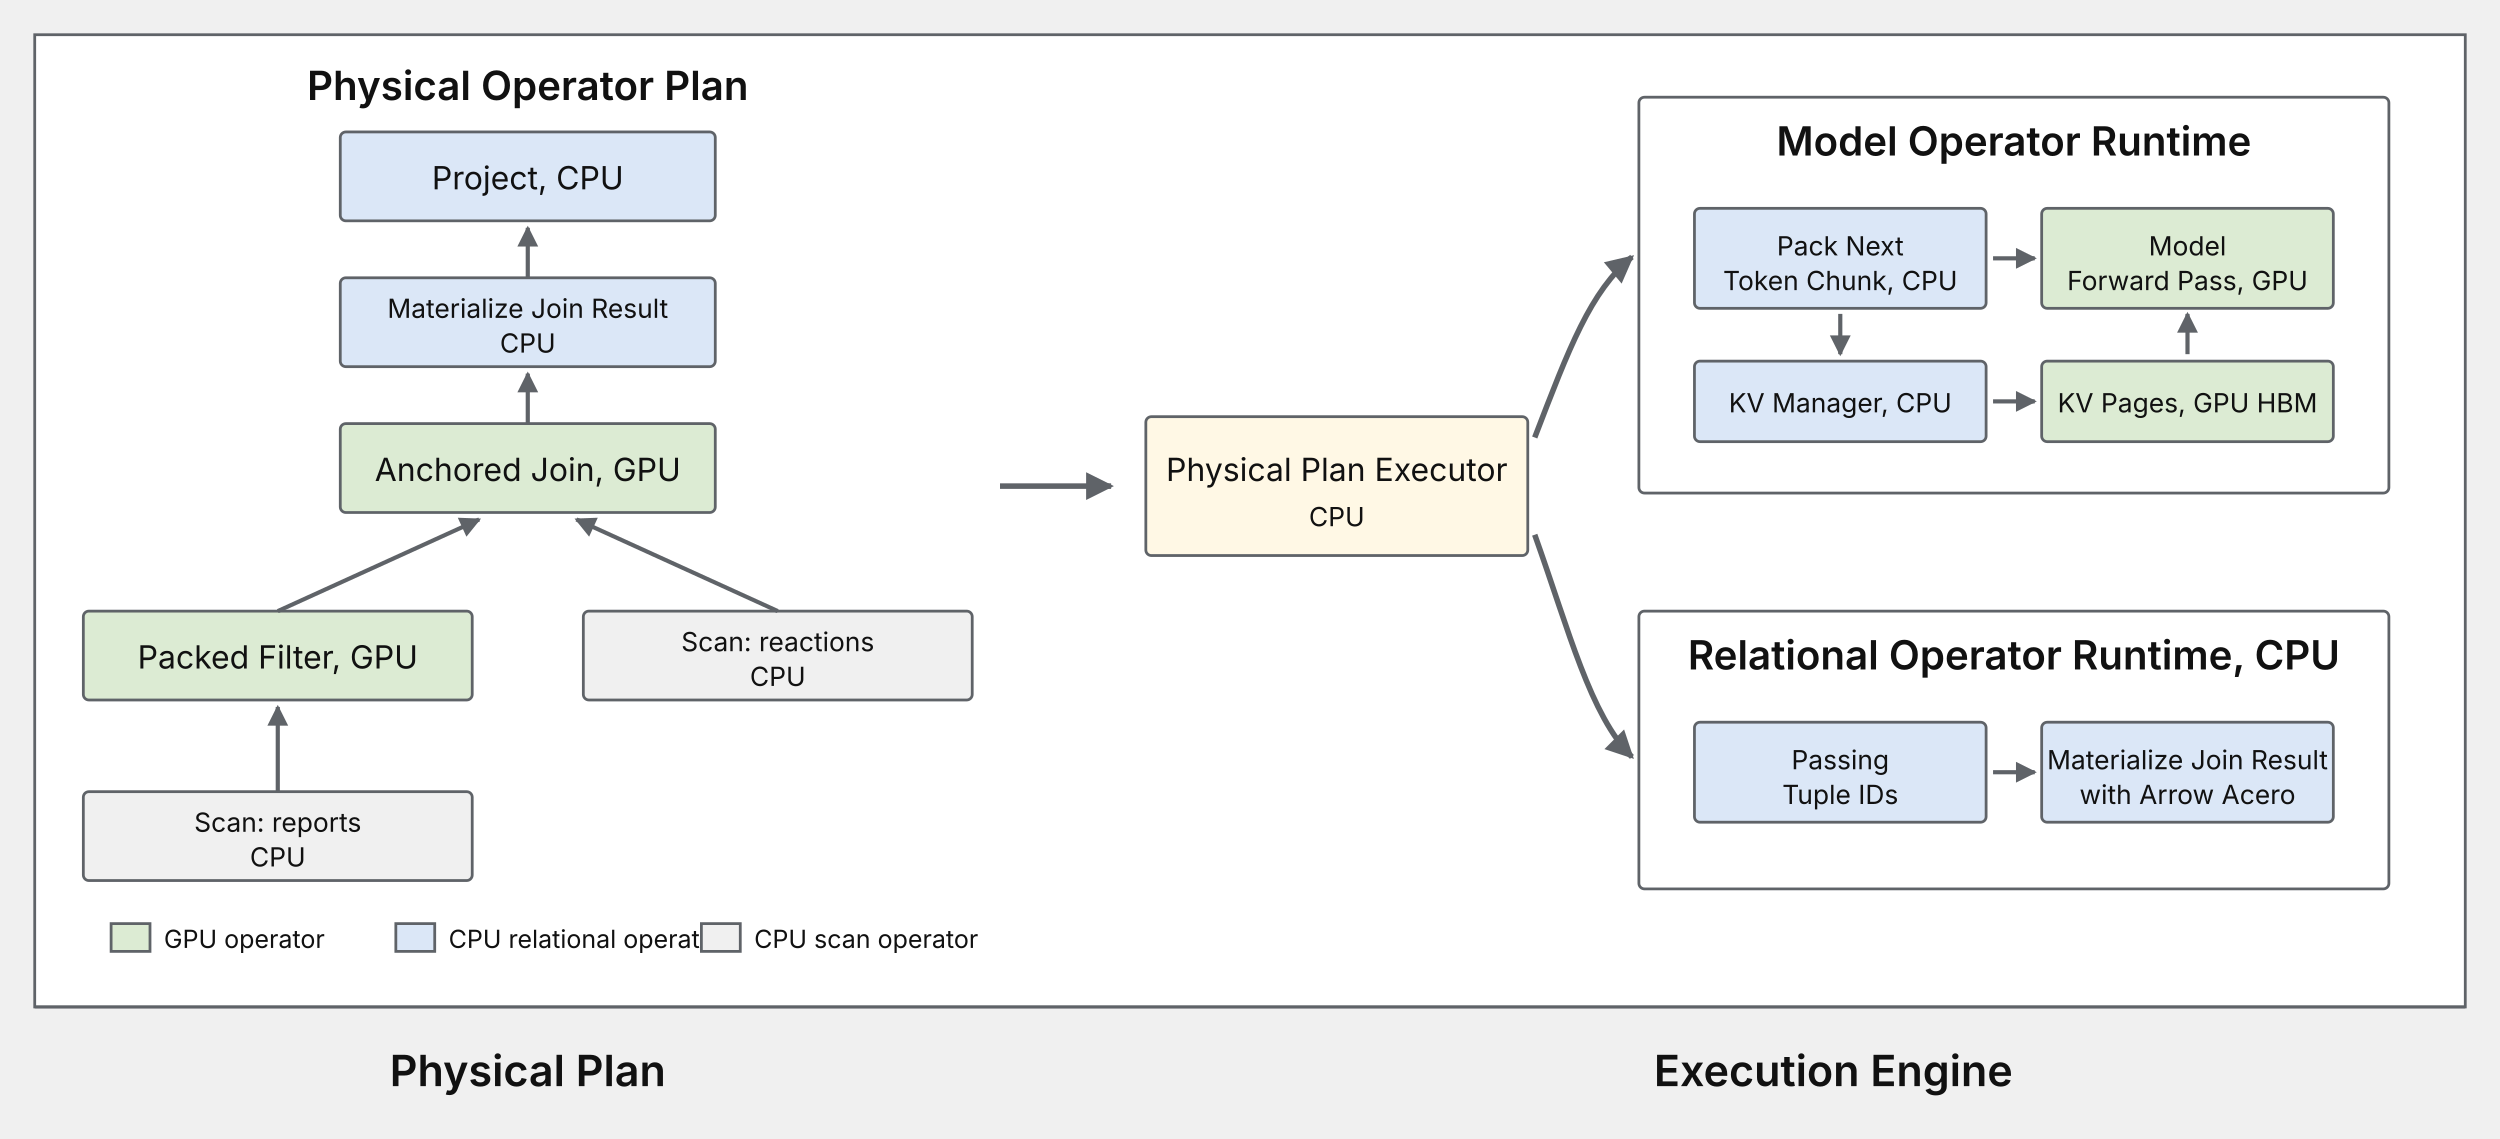
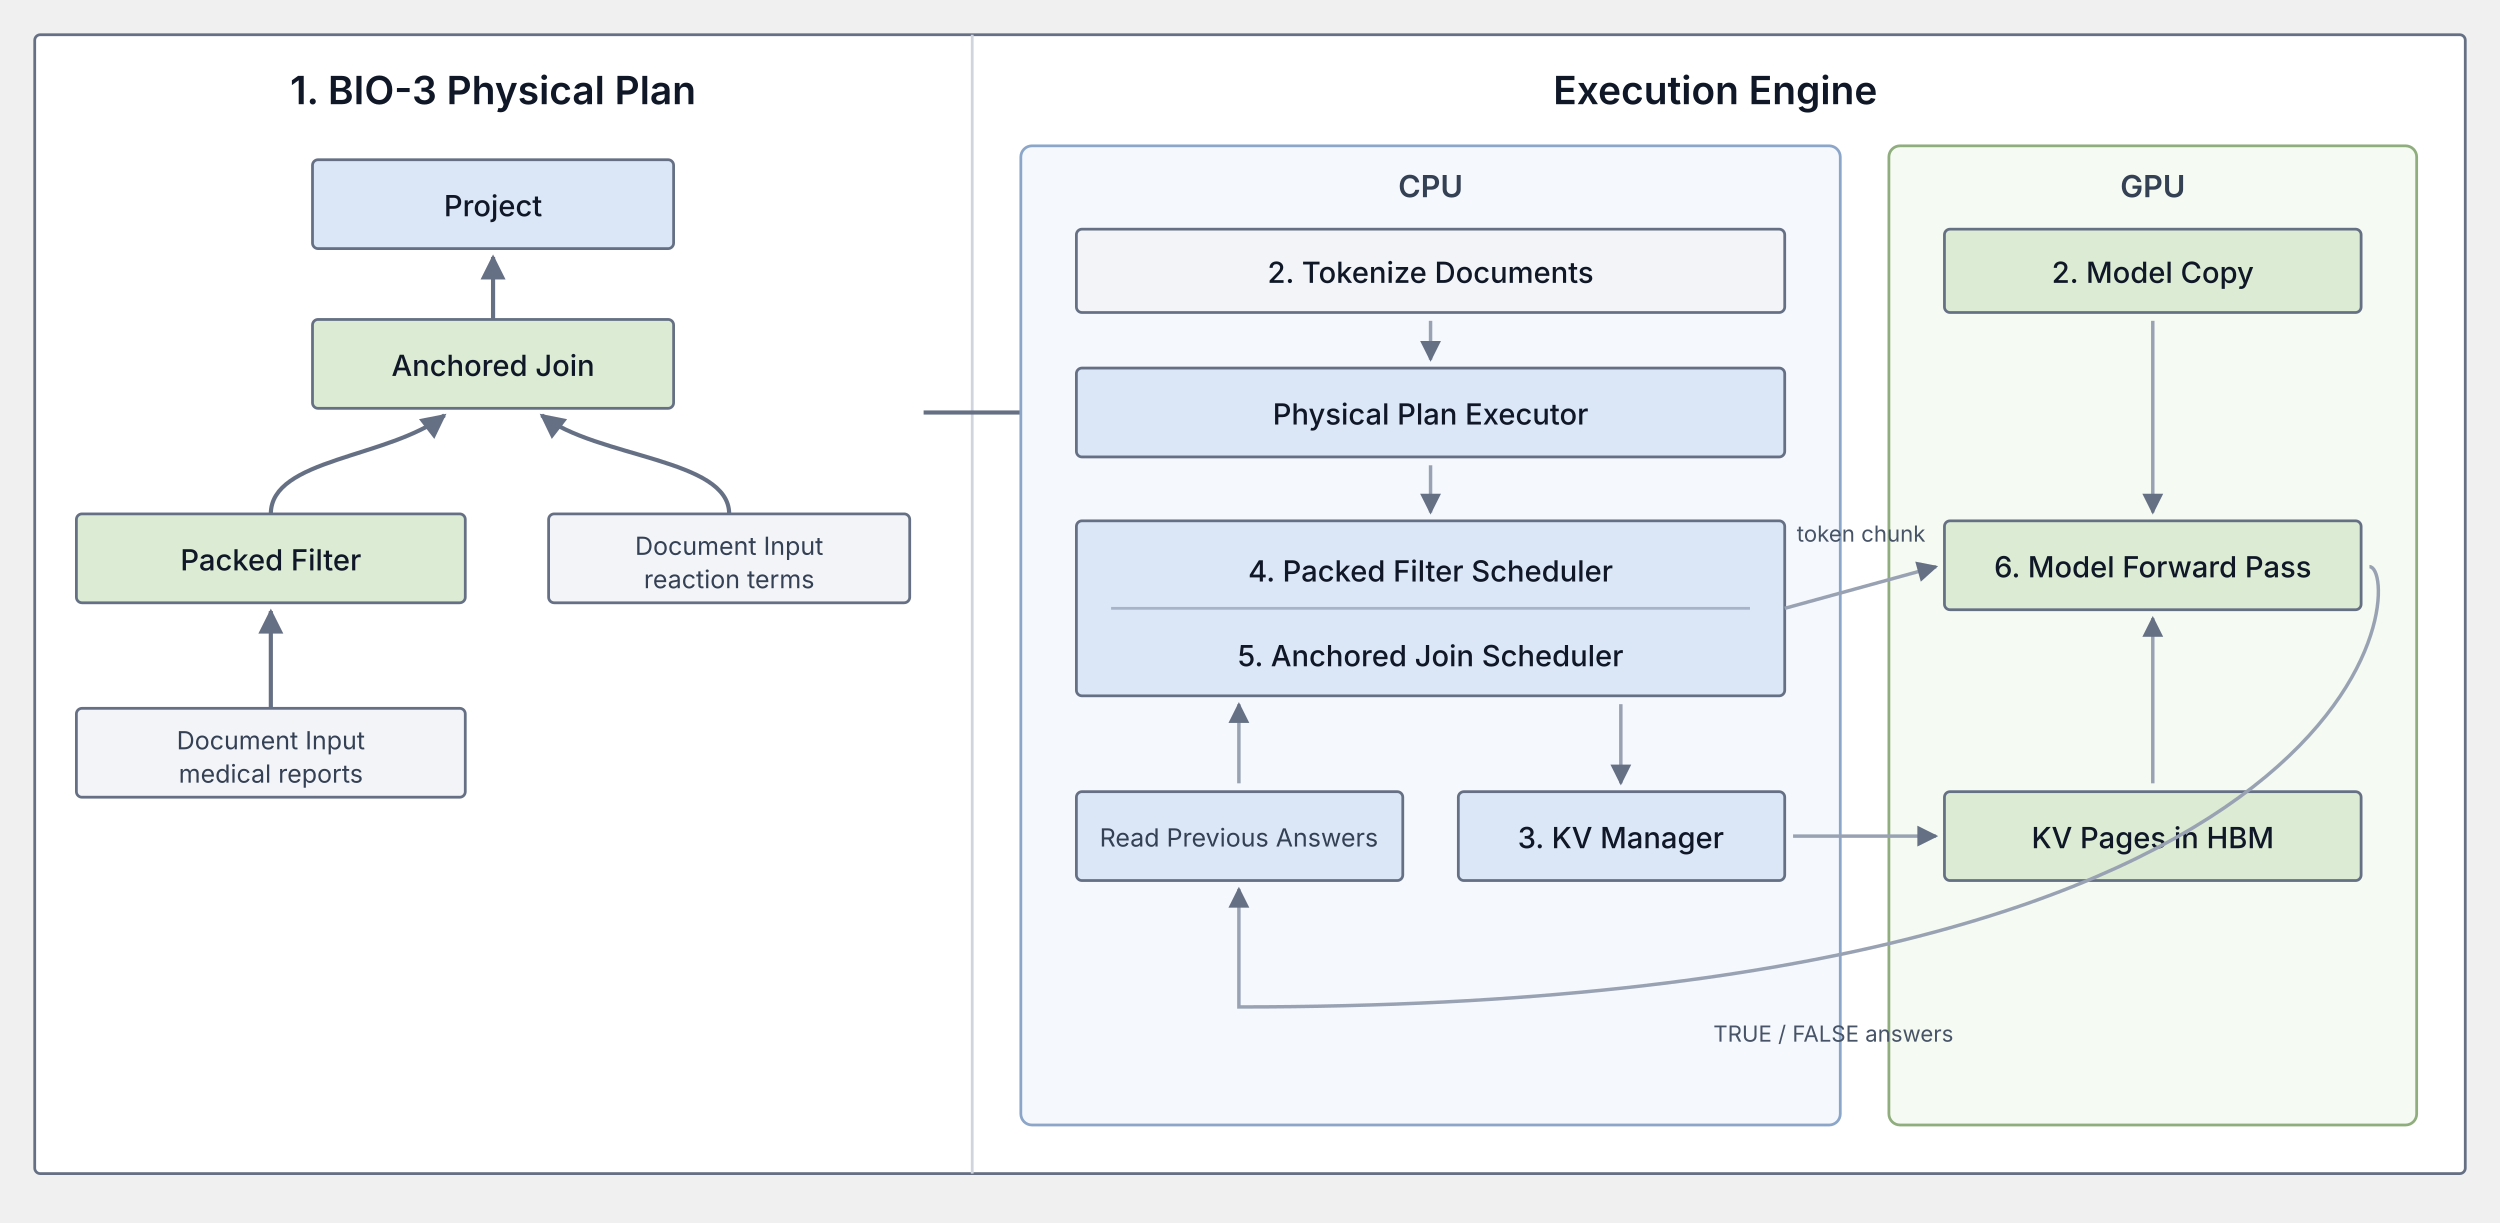
- <svg xmlns="http://www.w3.org/2000/svg" viewBox="0 0 1800 820" role="img" aria-labelledby="title desc">
+ <svg xmlns="http://www.w3.org/2000/svg" viewBox="0 0 1800 880" role="img" aria-labelledby="title desc">
  <defs>
-     <marker id="arrow" viewBox="0 0 10 10" refX="9" refY="5" markerWidth="5" markerHeight="5" orient="auto">
-       <path d="M 0 0 L 10 5 L 0 10 z" fill="#5f6368" />
+     <marker id="arrow" viewBox="0 0 10 10" refX="9" refY="5" markerWidth="6" markerHeight="6" orient="auto">
+       <path d="M 0 0 L 10 5 L 0 10 z" fill="#667085" />
    </marker>
    <style>
-       .outer { fill: #ffffff; stroke: #5f6368; stroke-width: 2; }
-       .model { fill: #dcebd3; stroke: #5f6368; stroke-width: 2; }
-       .arrowop { fill: #dbe7f7; stroke: #5f6368; stroke-width: 2; }
-       .input { fill: #f0f0f0; stroke: #5f6368; stroke-width: 2; }
-       .engine { fill: #fff8e5; stroke: #5f6368; stroke-width: 2; }
-       .arrow { fill: none; stroke: #5f6368; stroke-width: 4; marker-end: url(#arrow); }
-       .thin-arrow { fill: none; stroke: #5f6368; stroke-width: 3; marker-end: url(#arrow); }
-       .heading { fill: #111111; font: 600 29px -apple-system, BlinkMacSystemFont, "Segoe UI", sans-serif; text-anchor: middle; }
-       .label { fill: #111111; font: 400 23px -apple-system, BlinkMacSystemFont, "Segoe UI", sans-serif; text-anchor: middle; dominant-baseline: middle; }
-       .small { fill: #111111; font: 400 19px -apple-system, BlinkMacSystemFont, "Segoe UI", sans-serif; text-anchor: middle; dominant-baseline: middle; }
-       .section { fill: #111111; font: 600 31px -apple-system, BlinkMacSystemFont, "Segoe UI", sans-serif; text-anchor: middle; }
-       .legend { fill: #111111; font: 400 18px -apple-system, BlinkMacSystemFont, "Segoe UI", sans-serif; dominant-baseline: middle; }
+       .frame { fill: #ffffff; stroke: #667085; stroke-width: 2; }
+       .cpu-zone { fill: #f5f8fd; stroke: #8ba6c9; stroke-width: 2; }
+       .gpu-zone { fill: #f5faf2; stroke: #8fad7d; stroke-width: 2; }
+       .cpu { fill: #dbe7f7; stroke: #667085; stroke-width: 2; }
+       .gpu { fill: #dcebd3; stroke: #667085; stroke-width: 2; }
+       .input { fill: #f2f4f7; stroke: #667085; stroke-width: 2; }
+       .edge { fill: none; stroke: #667085; stroke-width: 3; marker-end: url(#arrow); }
+       .edge-light { fill: none; stroke: #98a2b3; stroke-width: 2.5; marker-end: url(#arrow); }
+       .heading { fill: #101828; font: 600 28px -apple-system, BlinkMacSystemFont, "Segoe UI", sans-serif; text-anchor: middle; }
+       .zone-heading { fill: #344054; font: 600 22px -apple-system, BlinkMacSystemFont, "Segoe UI", sans-serif; text-anchor: middle; }
+       .label { fill: #101828; font: 500 21px -apple-system, BlinkMacSystemFont, "Segoe UI", sans-serif; text-anchor: middle; dominant-baseline: middle; }
+       .small { fill: #344054; font: 400 18px -apple-system, BlinkMacSystemFont, "Segoe UI", sans-serif; text-anchor: middle; dominant-baseline: middle; }
+       .arrow-label { fill: #475467; font: 400 16px -apple-system, BlinkMacSystemFont, "Segoe UI", sans-serif; text-anchor: middle; }
    </style>
  </defs>
-   <rect class="outer" x="25" y="25" width="1750" height="700" />
-   <g aria-label="Physical operator plan">
-     <text class="heading" x="380" y="72">Physical Operator Plan</text>
-     <rect class="arrowop" x="245" y="95" width="270" height="64" rx="4" />
-     <text class="label" x="380" y="128">Project, CPU</text>
-     <rect class="arrowop" x="245" y="200" width="270" height="64" rx="4" />
-     <text class="small" x="380" y="222">Materialize Join Result</text>
-     <text class="small" x="380" y="247">CPU</text>
-     <rect class="model" x="245" y="305" width="270" height="64" rx="4" />
-     <text class="label" x="380" y="338">Anchored Join, GPU</text>
-     <rect class="model" x="60" y="440" width="280" height="64" rx="4" />
-     <text class="label" x="200" y="473">Packed Filter, GPU</text>
-     <rect class="input" x="420" y="440" width="280" height="64" rx="4" />
-     <text class="small" x="560" y="462">Scan: reactions</text>
-     <text class="small" x="560" y="487">CPU</text>
-     <rect class="input" x="60" y="570" width="280" height="64" rx="4" />
-     <text class="small" x="200" y="592">Scan: reports</text>
-     <text class="small" x="200" y="617">CPU</text>
-     <path class="thin-arrow" d="M 380 200 L 380 164" />
-     <path class="thin-arrow" d="M 380 305 L 380 269" />
-     <path class="thin-arrow" d="M 200 440 L 345 374" />
-     <path class="thin-arrow" d="M 560 440 L 415 374" />
-     <path class="thin-arrow" d="M 200 570 L 200 509" />
-     <rect class="model" x="80" y="665" width="28" height="20" />
-     <text class="legend" x="118" y="676">GPU operator</text>
-     <rect class="arrowop" x="285" y="665" width="28" height="20" />
-     <text class="legend" x="323" y="676">CPU relational operator</text>
-     <rect class="input" x="505" y="665" width="28" height="20" />
-     <text class="legend" x="543" y="676">CPU scan operator</text>
+   <rect class="frame" x="25" y="25" width="1750" height="820" rx="4" />
+   <line x1="700" y1="25" x2="700" y2="845" stroke="#d0d5dd" stroke-width="2" />
+   <g aria-label="BIO-3 physical plan">
+     <text class="heading" x="355" y="75">1. BIO-3 Physical Plan</text>
+     <rect class="cpu" x="225" y="115" width="260" height="64" rx="4" />
+     <text class="label" x="355" y="148">Project</text>
+     <rect class="gpu" x="225" y="230" width="260" height="64" rx="4" />
+     <text class="label" x="355" y="263">Anchored Join</text>
+     <rect class="gpu" x="55" y="370" width="280" height="64" rx="4" />
+     <text class="label" x="195" y="403">Packed Filter</text>
+     <rect class="input" x="395" y="370" width="260" height="64" rx="4" />
+     <text class="small" x="525" y="393">Document Input</text>
+     <text class="small" x="525" y="417">reaction terms</text>
+     <rect class="input" x="55" y="510" width="280" height="64" rx="4" />
+     <text class="small" x="195" y="533">Document Input</text>
+     <text class="small" x="195" y="557">medical reports</text>
+     <path class="edge" d="M 355 230 L 355 185" />
+     <path class="edge" d="M 195 370 C 195 330, 280 330, 320 299" />
+     <path class="edge" d="M 525 370 C 525 330, 430 330, 390 299" />
+     <path class="edge" d="M 195 510 L 195 440" />
  </g>
-   <path class="arrow" d="M 720 350 L 800 350" />
-   <g aria-label="Physical plan executor">
-     <rect class="engine" x="825" y="300" width="275" height="100" rx="4" />
-     <text class="label" x="962.5" y="338">Physical Plan Executor</text>
-     <text class="small" x="962.5" y="372">CPU</text>
+   <path class="edge" d="M 665 297 L 769 297" />
+   <g aria-label="Execution engine">
+     <text class="heading" x="1235" y="75">Execution Engine</text>
+     <rect class="cpu-zone" x="735" y="105" width="590" height="705" rx="8" />
+     <text class="zone-heading" x="1030" y="142">CPU</text>
+     <rect class="gpu-zone" x="1360" y="105" width="380" height="705" rx="8" />
+     <text class="zone-heading" x="1550" y="142">GPU</text>
+     <rect class="input" x="775" y="165" width="510" height="60" rx="4" />
+     <text class="label" x="1030" y="196">2. Tokenize Documents</text>
+     <rect class="cpu" x="775" y="265" width="510" height="64" rx="4" />
+     <text class="label" x="1030" y="298">Physical Plan Executor</text>
+     <rect class="cpu" x="775" y="375" width="510" height="126" rx="4" />
+     <text class="label" x="1030" y="411">4. Packed Filter Scheduler</text>
+     <line x1="800" y1="438" x2="1260" y2="438" stroke="#a5b4c8" stroke-width="2" />
+     <text class="label" x="1030" y="472">5. Anchored Join Scheduler</text>
+     <rect class="cpu" x="775" y="570" width="235" height="64" rx="4" />
+     <text class="small" x="892" y="603">Read Previous Answers</text>
+     <rect class="cpu" x="1050" y="570" width="235" height="64" rx="4" />
+     <text class="label" x="1167" y="603">3. KV Manager</text>
+     <rect class="gpu" x="1400" y="165" width="300" height="60" rx="4" />
+     <text class="label" x="1550" y="196">2. Model Copy</text>
+     <rect class="gpu" x="1400" y="375" width="300" height="64" rx="4" />
+     <text class="label" x="1550" y="408">6. Model Forward Pass</text>
+     <rect class="gpu" x="1400" y="570" width="300" height="64" rx="4" />
+     <text class="label" x="1550" y="603">KV Pages in HBM</text>
+     <path class="edge-light" d="M 1030 231 L 1030 259" />
+     <path class="edge-light" d="M 1030 335 L 1030 369" />
+     <path class="edge-light" d="M 892 564 L 892 507" />
+     <path class="edge-light" d="M 1167 507 L 1167 564" />
+     <path class="edge-light" d="M 1291 602 L 1394 602" />
+     <path class="edge-light" d="M 1285 438 L 1394 408" />
+     <text class="arrow-label" x="1340" y="390">token chunk</text>
+     <path class="edge-light" d="M 1550 231 L 1550 369" />
+     <path class="edge-light" d="M 1550 564 L 1550 445" />
+     <path class="edge-light" d="M 1706 408 C 1730 408, 1730 725, 892 725 L 892 640" />
+     <text class="arrow-label" x="1320" y="750">TRUE / FALSE answers</text>
  </g>
-   <g aria-label="Model operator runtime">
-     <rect class="outer" x="1180" y="70" width="540" height="285" rx="4" />
-     <text class="heading" x="1450" y="112">Model Operator Runtime</text>
-     <rect class="arrowop" x="1220" y="150" width="210" height="72" rx="4" />
-     <text class="small" x="1325" y="177">Pack Next</text>
-     <text class="small" x="1325" y="202">Token Chunk, CPU</text>
-     <rect class="model" x="1470" y="150" width="210" height="72" rx="4" />
-     <text class="small" x="1575" y="177">Model</text>
-     <text class="small" x="1575" y="202">Forward Pass, GPU</text>
-     <rect class="arrowop" x="1220" y="260" width="210" height="58" rx="4" />
-     <text class="small" x="1325" y="290">KV Manager, CPU</text>
-     <rect class="model" x="1470" y="260" width="210" height="58" rx="4" />
-     <text class="small" x="1575" y="290">KV Pages, GPU HBM</text>
-     <path class="thin-arrow" d="M 1435 186 L 1465 186" />
-     <path class="thin-arrow" d="M 1325 226 L 1325 255" />
-     <path class="thin-arrow" d="M 1435 289 L 1465 289" />
-     <path class="thin-arrow" d="M 1575 255 L 1575 226" />
-   </g>
-   <path class="arrow" d="M 1105 315 C 1130 250, 1145 210, 1175 185" />
-   <g aria-label="Relational operator runtime">
-     <rect class="outer" x="1180" y="440" width="540" height="200" rx="4" />
-     <text class="heading" x="1450" y="482">Relational Operator Runtime, CPU</text>
-     <rect class="arrowop" x="1220" y="520" width="210" height="72" rx="4" />
-     <text class="small" x="1325" y="547">Passing</text>
-     <text class="small" x="1325" y="572">Tuple IDs</text>
-     <rect class="arrowop" x="1470" y="520" width="210" height="72" rx="4" />
-     <text class="small" x="1575" y="547">Materialize Join Result</text>
-     <text class="small" x="1575" y="572">with Arrow Acero</text>
-     <path class="thin-arrow" d="M 1435 556 L 1465 556" />
-   </g>
-   <path class="arrow" d="M 1105 385 C 1130 455, 1145 515, 1175 545" />
-   <line x1="25" y1="725" x2="1775" y2="725" stroke="#5f6368" stroke-width="2" />
-   <text class="section" x="380" y="782">Physical Plan</text>
-   <text class="section" x="1320" y="782">Execution Engine</text>
</svg>
